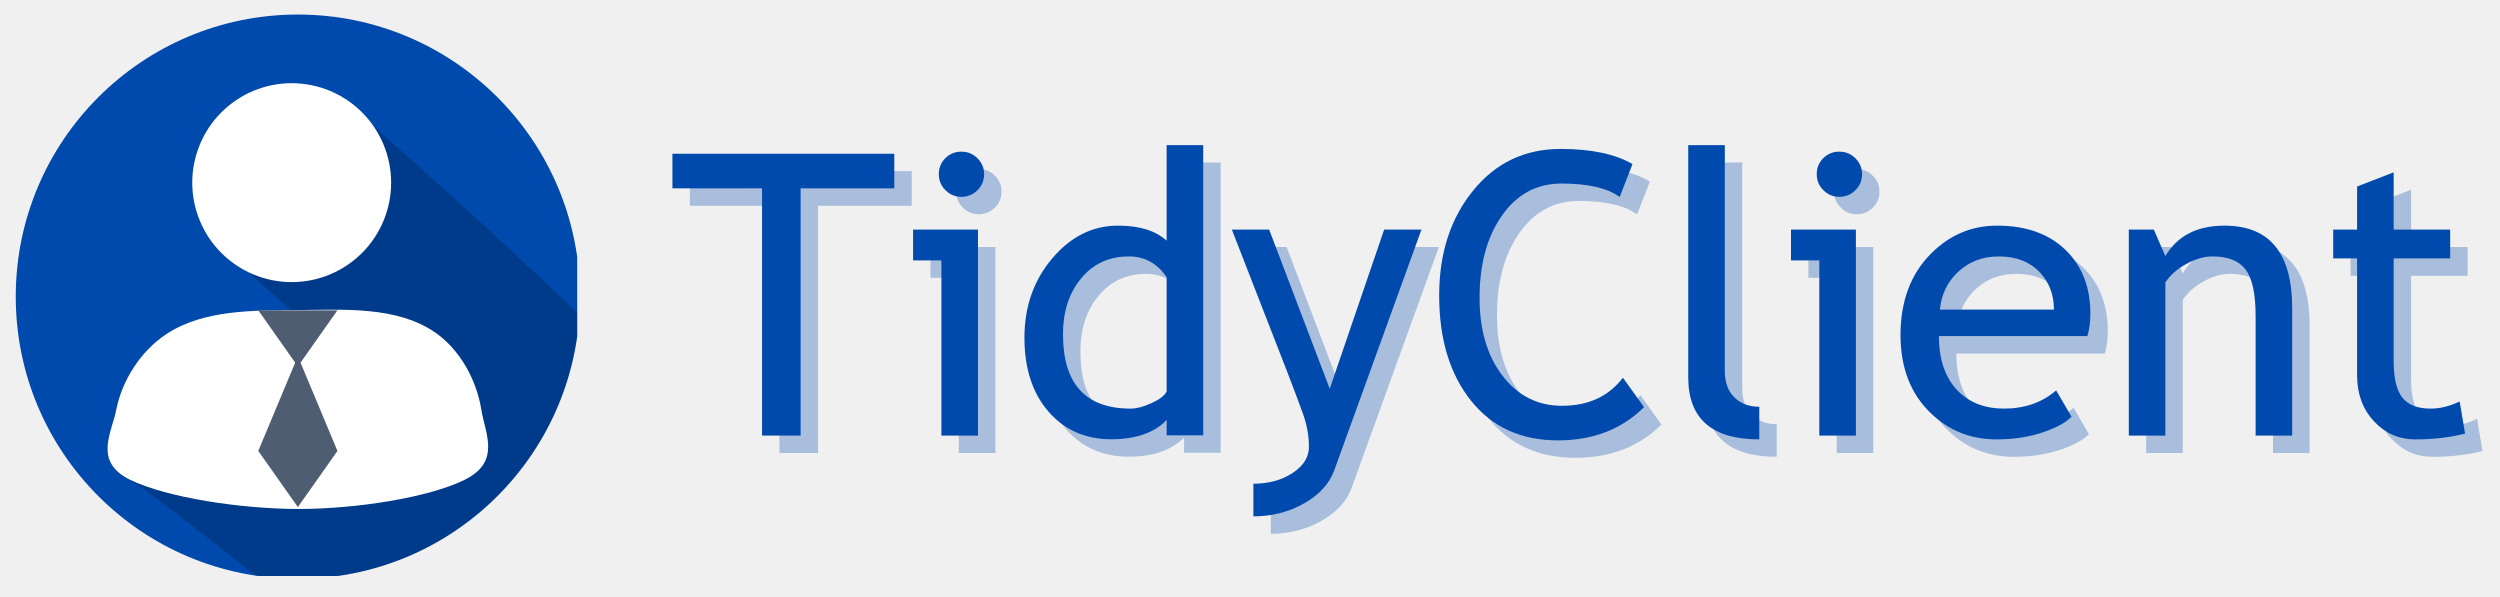
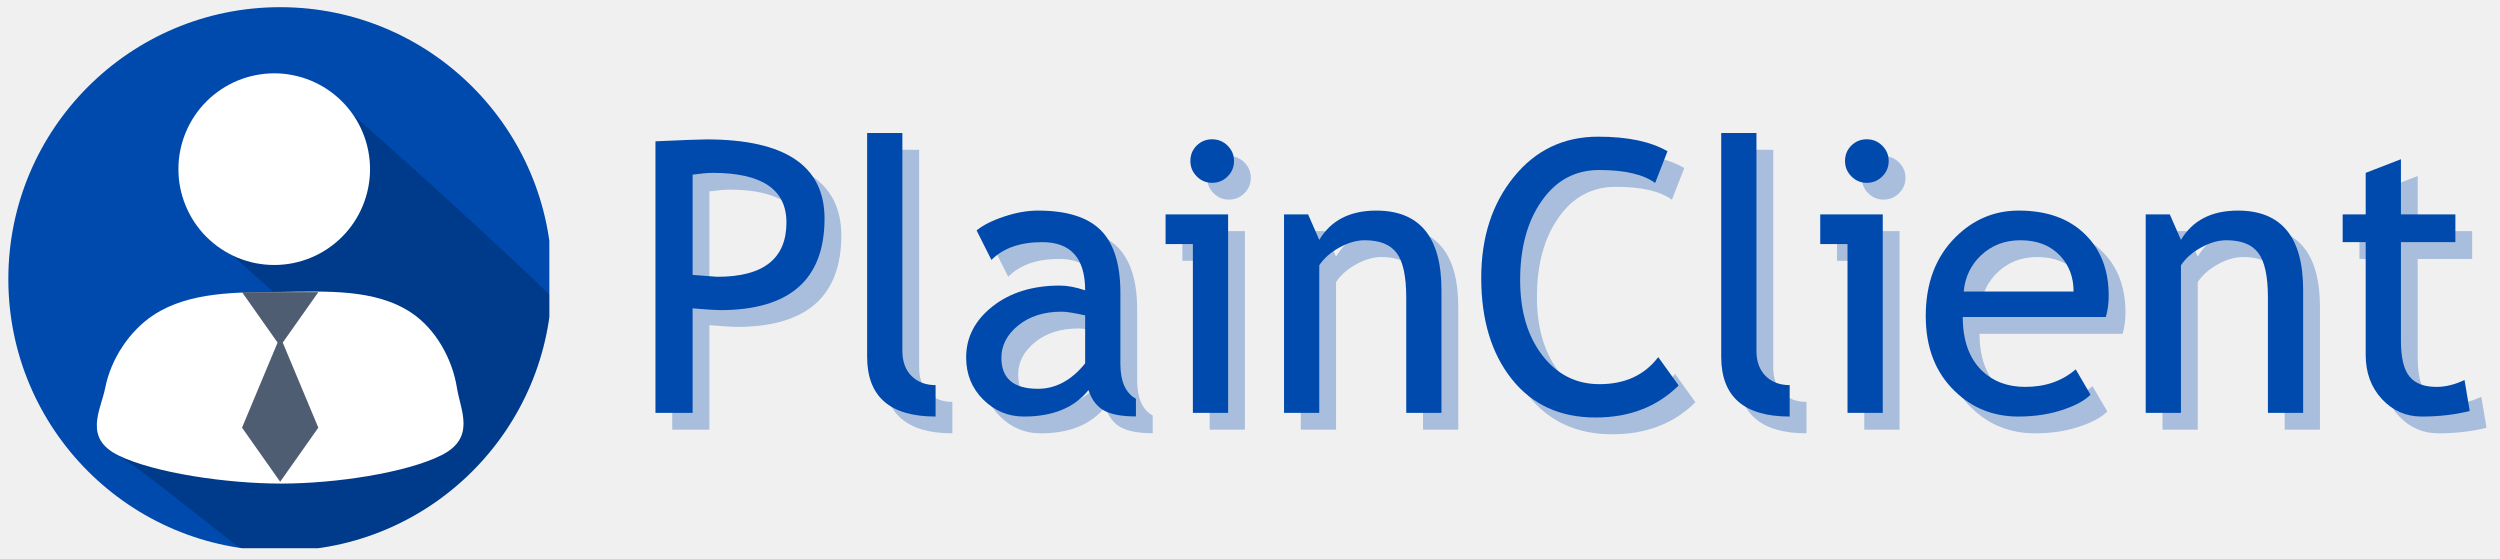
- <svg xmlns="http://www.w3.org/2000/svg" version="1.0" preserveAspectRatio="xMidYMid meet" viewBox="23.85 149.85 317.25 75.75" zoomAndPan="magnify" style="max-height: 500px" width="317.25" height="75.75">
+ <svg xmlns="http://www.w3.org/2000/svg" version="1.0" preserveAspectRatio="xMidYMid meet" viewBox="24.75 150.75 329.25 73.5" zoomAndPan="magnify" style="max-height: 500px" width="329.25" height="73.5">
  <defs>
    <g />
-     <clipPath id="a4664de661">
+     <clipPath id="7b4471a3df">
      <path clip-rule="nonzero" d="M 25.848 151.695 L 97.098 151.695 L 97.098 222.945 L 25.848 222.945 Z M 25.848 151.695" />
    </clipPath>
-     <clipPath id="9c352d39b5">
+     <clipPath id="6e490b4bda">
      <path clip-rule="nonzero" d="M 37 160 L 97.098 160 L 97.098 222.945 L 37 222.945 Z M 37 160" />
    </clipPath>
  </defs>
-   <g clip-path="url(#a4664de661)">
+   <g clip-path="url(#7b4471a3df)">
    <path fill-rule="nonzero" fill-opacity="1" d="M 97.449 187.496 C 97.449 207.27 81.422 223.297 61.648 223.297 C 41.875 223.297 25.848 207.27 25.848 187.496 C 25.848 167.727 41.875 151.695 61.648 151.695 C 81.422 151.695 97.449 167.727 97.449 187.496" fill="#004aad" />
  </g>
-   <g clip-path="url(#9c352d39b5)">
+   <g clip-path="url(#6e490b4bda)">
    <path fill-rule="nonzero" fill-opacity="0.196" d="M 60.863 160.453 C 53.895 160.453 48.246 166.102 48.246 173.074 C 48.246 174.289 48.812 177.68 50.039 179.555 C 50.039 179.555 54.641 183.766 60.852 189.312 C 55.402 189.355 49.477 189.379 44.973 192.34 C 41.77 194.445 39.352 198.16 38.609 201.922 C 38.02 204.895 35.668 208.559 40.375 210.844 C 42.297 211.777 48.805 217.035 56.266 222.895 C 58.023 223.156 59.816 223.297 61.648 223.297 C 80.648 223.297 96.18 208.492 97.367 189.793 C 83.828 176.746 66.734 161.898 66.734 161.898 C 64.977 160.914 61.93 160.453 60.863 160.453 Z M 60.863 160.453" fill="#000000" />
  </g>
  <path fill-rule="nonzero" fill-opacity="1" d="M 73.484 173.027 C 73.484 173.855 73.402 174.676 73.242 175.488 C 73.082 176.301 72.84 177.09 72.523 177.855 C 72.207 178.621 71.816 179.352 71.359 180.039 C 70.898 180.727 70.375 181.367 69.789 181.953 C 69.203 182.535 68.566 183.059 67.875 183.52 C 67.188 183.98 66.461 184.371 65.695 184.688 C 64.93 185.004 64.141 185.242 63.328 185.406 C 62.516 185.566 61.695 185.648 60.863 185.648 C 60.035 185.648 59.215 185.566 58.402 185.406 C 57.59 185.242 56.801 185.004 56.035 184.688 C 55.27 184.371 54.543 183.98 53.855 183.52 C 53.164 183.059 52.527 182.535 51.941 181.953 C 51.355 181.367 50.832 180.727 50.371 180.039 C 49.91 179.352 49.523 178.621 49.207 177.855 C 48.891 177.09 48.648 176.301 48.488 175.488 C 48.324 174.676 48.246 173.855 48.246 173.027 C 48.246 172.199 48.324 171.379 48.488 170.566 C 48.648 169.754 48.891 168.965 49.207 168.199 C 49.523 167.434 49.91 166.707 50.371 166.016 C 50.832 165.328 51.355 164.691 51.941 164.105 C 52.527 163.52 53.164 162.996 53.855 162.535 C 54.543 162.074 55.27 161.688 56.035 161.367 C 56.801 161.051 57.59 160.812 58.402 160.652 C 59.215 160.488 60.035 160.406 60.863 160.406 C 61.695 160.406 62.516 160.488 63.328 160.652 C 64.141 160.812 64.93 161.051 65.695 161.367 C 66.461 161.688 67.188 162.074 67.875 162.535 C 68.566 162.996 69.203 163.52 69.789 164.105 C 70.375 164.691 70.898 165.328 71.359 166.016 C 71.816 166.707 72.207 167.434 72.523 168.199 C 72.84 168.965 73.082 169.754 73.242 170.566 C 73.402 171.379 73.484 172.199 73.484 173.027 Z M 73.484 173.027" fill="#ffffff" />
  <path fill-rule="nonzero" fill-opacity="1" d="M 84.926 201.816 C 85.402 204.824 87.461 208.422 82.859 210.715 C 78.254 213.008 68.984 214.438 61.766 214.438 C 54.547 214.438 45.078 213.023 40.371 210.742 C 35.668 208.457 38.02 204.793 38.609 201.816 C 39.352 198.055 41.77 194.344 44.973 192.238 C 49.727 189.113 56.078 189.25 61.766 189.195 C 67.578 189.141 74.164 188.723 78.98 191.977 C 82.16 194.121 84.324 198.031 84.926 201.816 Z M 84.926 201.816" fill="#ffffff" />
  <path fill-rule="nonzero" fill-opacity="1" d="M 61.648 214.199 L 56.625 207.074 L 61.648 195.055 L 66.672 207.074 Z M 61.648 196.352 L 56.625 189.227 L 66.672 189.227 Z M 61.648 196.352" fill="#4f5d73" />
  <g fill-opacity="0.302" fill="#004aad">
-     <g transform="translate(110.9524, 207.3347)">
+     <g transform="translate(109.6282, 207.3347)">
      <g>
-         <path d="M 16.703 -31.375 L 16.703 0 L 11.812 0 L 11.812 -31.375 L 0.438 -31.375 L 0.438 -35.766 L 28.594 -35.766 L 28.594 -31.375 Z M 16.703 -31.375" />
+         <path d="M 8.547 -13.766 L 8.547 0 L 3.656 0 L 3.656 -35.766 C 7.352 -35.93 9.586 -36.016 10.359 -36.016 C 20.734 -36.016 25.922 -32.539 25.922 -25.594 C 25.922 -17.551 21.332 -13.531 12.156 -13.531 C 11.602 -13.531 10.398 -13.609 8.547 -13.766 Z M 8.547 -31.375 L 8.547 -18.172 C 10.609 -18.004 11.695 -17.922 11.812 -17.922 C 17.875 -17.922 20.906 -20.305 20.906 -25.078 C 20.906 -29.43 17.672 -31.609 11.203 -31.609 C 10.555 -31.609 9.672 -31.531 8.547 -31.375 Z M 8.547 -31.375" />
      </g>
    </g>
  </g>
  <g fill-opacity="0.302" fill="#004aad">
-     <g transform="translate(139.9762, 207.3347)">
+     <g transform="translate(137.5047, 207.3347)">
+       <g>
+         <path d="M 3.656 -7.391 L 3.656 -36.859 L 8.297 -36.859 L 8.297 -8.172 C 8.297 -6.773 8.695 -5.672 9.5 -4.859 C 10.312 -4.055 11.367 -3.656 12.672 -3.656 L 12.672 0.484 C 6.66 0.484 3.656 -2.141 3.656 -7.391 Z M 3.656 -7.391" />
+       </g>
+     </g>
+   </g>
+   <g fill-opacity="0.302" fill="#004aad">
+     <g transform="translate(152.2485, 207.3347)">
+       <g>
+         <path d="M 18.062 -3 C 16.207 -0.676 13.367 0.484 9.547 0.484 C 7.492 0.484 5.711 -0.258 4.203 -1.75 C 2.703 -3.238 1.953 -5.086 1.953 -7.297 C 1.953 -9.953 3.109 -12.191 5.422 -14.016 C 7.742 -15.848 10.707 -16.766 14.312 -16.766 C 15.281 -16.766 16.383 -16.555 17.625 -16.141 C 17.625 -20.367 15.738 -22.484 11.969 -22.484 C 9.07 -22.484 6.844 -21.703 5.281 -20.141 L 3.328 -24.031 C 4.203 -24.738 5.414 -25.348 6.969 -25.859 C 8.52 -26.379 10.004 -26.641 11.422 -26.641 C 15.211 -26.641 17.969 -25.773 19.688 -24.047 C 21.406 -22.316 22.266 -19.578 22.266 -15.828 L 22.266 -6.453 C 22.266 -4.148 22.945 -2.617 24.312 -1.859 L 24.312 0.469 C 22.426 0.469 21.016 0.203 20.078 -0.328 C 19.141 -0.867 18.469 -1.758 18.062 -3 Z M 17.625 -12.844 C 16.164 -13.164 15.141 -13.328 14.547 -13.328 C 12.203 -13.328 10.289 -12.723 8.812 -11.516 C 7.332 -10.316 6.594 -8.895 6.594 -7.25 C 6.594 -4.531 8.195 -3.172 11.406 -3.172 C 13.75 -3.172 15.82 -4.285 17.625 -6.516 Z M 17.625 -12.844" />
+       </g>
+     </g>
+   </g>
+   <g fill-opacity="0.302" fill="#004aad">
+     <g transform="translate(178.5139, 207.3347)">
      <g>
        <path d="M 8.078 -36.031 C 8.879 -36.031 9.562 -35.75 10.125 -35.188 C 10.688 -34.625 10.969 -33.953 10.969 -33.172 C 10.969 -32.379 10.688 -31.703 10.125 -31.141 C 9.562 -30.578 8.879 -30.297 8.078 -30.297 C 7.297 -30.297 6.625 -30.578 6.062 -31.141 C 5.5 -31.703 5.219 -32.379 5.219 -33.172 C 5.219 -33.973 5.492 -34.648 6.047 -35.203 C 6.609 -35.754 7.285 -36.031 8.078 -36.031 Z M 5.547 0 L 5.547 -22.234 L 1.953 -22.234 L 1.953 -26.141 L 10.188 -26.141 L 10.188 0 Z M 5.547 0" />
      </g>
    </g>
  </g>
  <g fill-opacity="0.302" fill="#004aad">
-     <g transform="translate(154.2318, 207.3347)">
+     <g transform="translate(192.7695, 207.3347)">
      <g>
-         <path d="M 19.875 -0.031 L 19.875 -1.953 C 18.258 -0.336 15.914 0.469 12.844 0.469 C 9.57 0.469 6.914 -0.703 4.875 -3.047 C 2.844 -5.391 1.828 -8.516 1.828 -12.422 C 1.828 -16.348 3 -19.695 5.344 -22.469 C 7.688 -25.25 10.477 -26.641 13.719 -26.641 C 16.426 -26.641 18.477 -26.004 19.875 -24.734 L 19.875 -36.859 L 24.516 -36.859 L 24.516 -0.031 Z M 19.875 -20.094 C 18.695 -21.852 17.094 -22.734 15.062 -22.734 C 12.57 -22.734 10.555 -21.801 9.016 -19.938 C 7.484 -18.082 6.719 -15.723 6.719 -12.859 C 6.719 -6.566 9.582 -3.422 15.312 -3.422 C 16.039 -3.422 16.914 -3.648 17.938 -4.109 C 18.969 -4.578 19.613 -5.07 19.875 -5.594 Z M 19.875 -20.094" />
+         <path d="M 19.391 0 L 19.391 -15.203 C 19.391 -17.992 18.969 -19.945 18.125 -21.062 C 17.289 -22.176 15.891 -22.734 13.922 -22.734 C 12.859 -22.734 11.75 -22.414 10.594 -21.781 C 9.438 -21.145 8.551 -20.363 7.938 -19.438 L 7.938 0 L 3.297 0 L 3.297 -26.141 L 6.469 -26.141 L 7.938 -22.781 C 9.469 -25.352 11.969 -26.641 15.438 -26.641 C 21.164 -26.641 24.031 -23.156 24.031 -16.188 L 24.031 0 Z M 19.391 0" />
      </g>
    </g>
  </g>
  <g fill-opacity="0.302" fill="#004aad">
-     <g transform="translate(182.0839, 207.3347)">
-       <g>
-         <path d="M 13.281 4.438 C 12.676 6.102 11.41 7.488 9.484 8.594 C 7.555 9.695 5.406 10.25 3.031 10.25 L 3.031 6.109 C 4.969 6.109 6.625 5.656 8 4.75 C 9.383 3.844 10.078 2.738 10.078 1.438 C 10.078 0.008 9.82 -1.398 9.312 -2.797 C 8.812 -4.191 8.164 -5.91 7.375 -7.953 L 0.297 -26.141 L 5.031 -26.141 L 12.719 -5.938 L 19.625 -26.141 L 24.359 -26.141 Z M 13.281 4.438" />
-       </g>
-     </g>
-   </g>
-   <g fill-opacity="0.302" fill="#004aad">
-     <g transform="translate(206.7383, 207.3347)">
+     <g transform="translate(220.0846, 207.3347)">
      <g>
        <path d="M 26.484 -34.453 L 24.859 -30.281 C 23.297 -31.414 20.836 -31.984 17.484 -31.984 C 14.336 -31.984 11.816 -30.629 9.922 -27.922 C 8.023 -25.223 7.078 -21.742 7.078 -17.484 C 7.078 -13.41 8.051 -10.109 10 -7.578 C 11.945 -5.047 14.457 -3.781 17.531 -3.781 C 20.883 -3.781 23.461 -4.969 25.266 -7.344 L 27.953 -3.609 C 25.117 -0.797 21.473 0.609 17.016 0.609 C 12.348 0.609 8.672 -1.07 5.984 -4.438 C 3.297 -7.812 1.953 -12.258 1.953 -17.781 C 1.953 -23.113 3.383 -27.547 6.25 -31.078 C 9.113 -34.609 12.816 -36.375 17.359 -36.375 C 21.242 -36.375 24.285 -35.734 26.484 -34.453 Z M 26.484 -34.453" />
      </g>
    </g>
  </g>
  <g fill-opacity="0.302" fill="#004aad">
-     <g transform="translate(236.6408, 207.3347)">
+     <g transform="translate(249.9871, 207.3347)">
      <g>
        <path d="M 3.656 -7.391 L 3.656 -36.859 L 8.297 -36.859 L 8.297 -8.172 C 8.297 -6.773 8.695 -5.672 9.5 -4.859 C 10.312 -4.055 11.367 -3.656 12.672 -3.656 L 12.672 0.484 C 6.66 0.484 3.656 -2.141 3.656 -7.391 Z M 3.656 -7.391" />
      </g>
    </g>
  </g>
  <g fill-opacity="0.302" fill="#004aad">
-     <g transform="translate(251.3846, 207.3347)">
+     <g transform="translate(264.7309, 207.3347)">
      <g>
        <path d="M 8.078 -36.031 C 8.879 -36.031 9.562 -35.75 10.125 -35.188 C 10.688 -34.625 10.969 -33.953 10.969 -33.172 C 10.969 -32.379 10.688 -31.703 10.125 -31.141 C 9.562 -30.578 8.879 -30.297 8.078 -30.297 C 7.297 -30.297 6.625 -30.578 6.062 -31.141 C 5.5 -31.703 5.219 -32.379 5.219 -33.172 C 5.219 -33.973 5.492 -34.648 6.047 -35.203 C 6.609 -35.754 7.285 -36.031 8.078 -36.031 Z M 5.547 0 L 5.547 -22.234 L 1.953 -22.234 L 1.953 -26.141 L 10.188 -26.141 L 10.188 0 Z M 5.547 0" />
      </g>
    </g>
  </g>
  <g fill-opacity="0.302" fill="#004aad">
-     <g transform="translate(265.6402, 207.3347)">
+     <g transform="translate(278.9865, 207.3347)">
      <g>
        <path d="M 25.312 -12.625 L 6.469 -12.625 C 6.469 -9.562 7.305 -7.207 8.984 -5.562 C 10.461 -4.133 12.367 -3.422 14.703 -3.422 C 17.348 -3.422 19.562 -4.191 21.344 -5.734 L 23.297 -2.391 C 22.578 -1.672 21.477 -1.051 20 -0.531 C 18.145 0.145 16.078 0.484 13.797 0.484 C 10.504 0.484 7.711 -0.629 5.422 -2.859 C 2.867 -5.316 1.594 -8.617 1.594 -12.766 C 1.594 -17.078 2.898 -20.535 5.516 -23.141 C 7.859 -25.473 10.633 -26.641 13.844 -26.641 C 17.57 -26.641 20.492 -25.586 22.609 -23.484 C 24.66 -21.461 25.688 -18.785 25.688 -15.453 C 25.688 -14.43 25.562 -13.488 25.312 -12.625 Z M 14.062 -22.734 C 12 -22.734 10.266 -22.066 8.859 -20.734 C 7.523 -19.461 6.77 -17.879 6.594 -15.984 L 21.062 -15.984 C 21.062 -17.859 20.477 -19.422 19.312 -20.672 C 18.031 -22.047 16.281 -22.734 14.062 -22.734 Z M 14.062 -22.734" />
      </g>
    </g>
  </g>
  <g fill-opacity="0.302" fill="#004aad">
-     <g transform="translate(292.9064, 207.3347)">
+     <g transform="translate(306.2528, 207.3347)">
      <g>
        <path d="M 19.391 0 L 19.391 -15.203 C 19.391 -17.992 18.969 -19.945 18.125 -21.062 C 17.289 -22.176 15.891 -22.734 13.922 -22.734 C 12.859 -22.734 11.75 -22.414 10.594 -21.781 C 9.438 -21.145 8.551 -20.363 7.938 -19.438 L 7.938 0 L 3.297 0 L 3.297 -26.141 L 6.469 -26.141 L 7.938 -22.781 C 9.469 -25.352 11.969 -26.641 15.438 -26.641 C 21.164 -26.641 24.031 -23.156 24.031 -16.188 L 24.031 0 Z M 19.391 0" />
      </g>
    </g>
  </g>
  <g fill-opacity="0.302" fill="#004aad">
-     <g transform="translate(320.2215, 207.3347)">
+     <g transform="translate(333.5678, 207.3347)">
      <g>
        <path d="M 4.953 -22.484 L 1.922 -22.484 L 1.922 -26.141 L 4.953 -26.141 L 4.953 -31.609 L 9.594 -33.406 L 9.594 -26.141 L 16.766 -26.141 L 16.766 -22.484 L 9.594 -22.484 L 9.594 -9.5 C 9.594 -7.301 9.961 -5.738 10.703 -4.812 C 11.441 -3.883 12.633 -3.422 14.281 -3.422 C 15.469 -3.422 16.695 -3.723 17.969 -4.328 L 18.656 -0.25 C 16.727 0.238 14.617 0.484 12.328 0.484 C 10.266 0.484 8.52 -0.281 7.094 -1.812 C 5.664 -3.352 4.953 -5.297 4.953 -7.641 Z M 4.953 -22.484" />
      </g>
    </g>
  </g>
  <g fill-opacity="1" fill="#004aad">
-     <g transform="translate(108.7428, 205.125)">
+     <g transform="translate(107.4186, 205.125)">
      <g>
-         <path d="M 16.703 -31.375 L 16.703 0 L 11.812 0 L 11.812 -31.375 L 0.438 -31.375 L 0.438 -35.766 L 28.594 -35.766 L 28.594 -31.375 Z M 16.703 -31.375" />
+         <path d="M 8.547 -13.766 L 8.547 0 L 3.656 0 L 3.656 -35.766 C 7.352 -35.93 9.586 -36.016 10.359 -36.016 C 20.734 -36.016 25.922 -32.539 25.922 -25.594 C 25.922 -17.551 21.332 -13.531 12.156 -13.531 C 11.602 -13.531 10.398 -13.609 8.547 -13.766 Z M 8.547 -31.375 L 8.547 -18.172 C 10.609 -18.004 11.695 -17.922 11.812 -17.922 C 17.875 -17.922 20.906 -20.305 20.906 -25.078 C 20.906 -29.43 17.672 -31.609 11.203 -31.609 C 10.555 -31.609 9.672 -31.531 8.547 -31.375 Z M 8.547 -31.375" />
      </g>
    </g>
  </g>
  <g fill-opacity="1" fill="#004aad">
-     <g transform="translate(137.7666, 205.125)">
+     <g transform="translate(135.2951, 205.125)">
+       <g>
+         <path d="M 3.656 -7.391 L 3.656 -36.859 L 8.297 -36.859 L 8.297 -8.172 C 8.297 -6.773 8.695 -5.672 9.5 -4.859 C 10.312 -4.055 11.367 -3.656 12.672 -3.656 L 12.672 0.484 C 6.66 0.484 3.656 -2.141 3.656 -7.391 Z M 3.656 -7.391" />
+       </g>
+     </g>
+   </g>
+   <g fill-opacity="1" fill="#004aad">
+     <g transform="translate(150.0388, 205.125)">
+       <g>
+         <path d="M 18.062 -3 C 16.207 -0.676 13.367 0.484 9.547 0.484 C 7.492 0.484 5.711 -0.258 4.203 -1.75 C 2.703 -3.238 1.953 -5.086 1.953 -7.297 C 1.953 -9.953 3.109 -12.191 5.422 -14.016 C 7.742 -15.848 10.707 -16.766 14.312 -16.766 C 15.281 -16.766 16.383 -16.555 17.625 -16.141 C 17.625 -20.367 15.738 -22.484 11.969 -22.484 C 9.07 -22.484 6.844 -21.703 5.281 -20.141 L 3.328 -24.031 C 4.203 -24.738 5.414 -25.348 6.969 -25.859 C 8.52 -26.379 10.004 -26.641 11.422 -26.641 C 15.211 -26.641 17.969 -25.773 19.688 -24.047 C 21.406 -22.316 22.266 -19.578 22.266 -15.828 L 22.266 -6.453 C 22.266 -4.148 22.945 -2.617 24.312 -1.859 L 24.312 0.469 C 22.426 0.469 21.016 0.203 20.078 -0.328 C 19.141 -0.867 18.469 -1.758 18.062 -3 Z M 17.625 -12.844 C 16.164 -13.164 15.141 -13.328 14.547 -13.328 C 12.203 -13.328 10.289 -12.723 8.812 -11.516 C 7.332 -10.316 6.594 -8.895 6.594 -7.25 C 6.594 -4.531 8.195 -3.172 11.406 -3.172 C 13.75 -3.172 15.82 -4.285 17.625 -6.516 Z M 17.625 -12.844" />
+       </g>
+     </g>
+   </g>
+   <g fill-opacity="1" fill="#004aad">
+     <g transform="translate(176.3043, 205.125)">
      <g>
        <path d="M 8.078 -36.031 C 8.879 -36.031 9.562 -35.75 10.125 -35.188 C 10.688 -34.625 10.969 -33.953 10.969 -33.172 C 10.969 -32.379 10.688 -31.703 10.125 -31.141 C 9.562 -30.578 8.879 -30.297 8.078 -30.297 C 7.297 -30.297 6.625 -30.578 6.062 -31.141 C 5.5 -31.703 5.219 -32.379 5.219 -33.172 C 5.219 -33.973 5.492 -34.648 6.047 -35.203 C 6.609 -35.754 7.285 -36.031 8.078 -36.031 Z M 5.547 0 L 5.547 -22.234 L 1.953 -22.234 L 1.953 -26.141 L 10.188 -26.141 L 10.188 0 Z M 5.547 0" />
      </g>
    </g>
  </g>
  <g fill-opacity="1" fill="#004aad">
-     <g transform="translate(152.0221, 205.125)">
+     <g transform="translate(190.5599, 205.125)">
      <g>
-         <path d="M 19.875 -0.031 L 19.875 -1.953 C 18.258 -0.336 15.914 0.469 12.844 0.469 C 9.57 0.469 6.914 -0.703 4.875 -3.047 C 2.844 -5.391 1.828 -8.516 1.828 -12.422 C 1.828 -16.348 3 -19.695 5.344 -22.469 C 7.688 -25.25 10.477 -26.641 13.719 -26.641 C 16.426 -26.641 18.477 -26.004 19.875 -24.734 L 19.875 -36.859 L 24.516 -36.859 L 24.516 -0.031 Z M 19.875 -20.094 C 18.695 -21.852 17.094 -22.734 15.062 -22.734 C 12.57 -22.734 10.555 -21.801 9.016 -19.938 C 7.484 -18.082 6.719 -15.723 6.719 -12.859 C 6.719 -6.566 9.582 -3.422 15.312 -3.422 C 16.039 -3.422 16.914 -3.648 17.938 -4.109 C 18.969 -4.578 19.613 -5.07 19.875 -5.594 Z M 19.875 -20.094" />
+         <path d="M 19.391 0 L 19.391 -15.203 C 19.391 -17.992 18.969 -19.945 18.125 -21.062 C 17.289 -22.176 15.891 -22.734 13.922 -22.734 C 12.859 -22.734 11.75 -22.414 10.594 -21.781 C 9.438 -21.145 8.551 -20.363 7.938 -19.438 L 7.938 0 L 3.297 0 L 3.297 -26.141 L 6.469 -26.141 L 7.938 -22.781 C 9.469 -25.352 11.969 -26.641 15.438 -26.641 C 21.164 -26.641 24.031 -23.156 24.031 -16.188 L 24.031 0 Z M 19.391 0" />
      </g>
    </g>
  </g>
  <g fill-opacity="1" fill="#004aad">
-     <g transform="translate(179.8742, 205.125)">
-       <g>
-         <path d="M 13.281 4.438 C 12.676 6.102 11.41 7.488 9.484 8.594 C 7.555 9.695 5.406 10.25 3.031 10.25 L 3.031 6.109 C 4.969 6.109 6.625 5.656 8 4.75 C 9.383 3.844 10.078 2.738 10.078 1.438 C 10.078 0.008 9.82 -1.398 9.312 -2.797 C 8.812 -4.191 8.164 -5.91 7.375 -7.953 L 0.297 -26.141 L 5.031 -26.141 L 12.719 -5.938 L 19.625 -26.141 L 24.359 -26.141 Z M 13.281 4.438" />
-       </g>
-     </g>
-   </g>
-   <g fill-opacity="1" fill="#004aad">
-     <g transform="translate(204.5286, 205.125)">
+     <g transform="translate(217.8749, 205.125)">
      <g>
        <path d="M 26.484 -34.453 L 24.859 -30.281 C 23.297 -31.414 20.836 -31.984 17.484 -31.984 C 14.336 -31.984 11.816 -30.629 9.922 -27.922 C 8.023 -25.223 7.078 -21.742 7.078 -17.484 C 7.078 -13.41 8.051 -10.109 10 -7.578 C 11.945 -5.047 14.457 -3.781 17.531 -3.781 C 20.883 -3.781 23.461 -4.969 25.266 -7.344 L 27.953 -3.609 C 25.117 -0.797 21.473 0.609 17.016 0.609 C 12.348 0.609 8.672 -1.07 5.984 -4.438 C 3.297 -7.812 1.953 -12.258 1.953 -17.781 C 1.953 -23.113 3.383 -27.547 6.25 -31.078 C 9.113 -34.609 12.816 -36.375 17.359 -36.375 C 21.242 -36.375 24.285 -35.734 26.484 -34.453 Z M 26.484 -34.453" />
      </g>
    </g>
  </g>
  <g fill-opacity="1" fill="#004aad">
-     <g transform="translate(234.4311, 205.125)">
+     <g transform="translate(247.7775, 205.125)">
      <g>
        <path d="M 3.656 -7.391 L 3.656 -36.859 L 8.297 -36.859 L 8.297 -8.172 C 8.297 -6.773 8.695 -5.672 9.5 -4.859 C 10.312 -4.055 11.367 -3.656 12.672 -3.656 L 12.672 0.484 C 6.66 0.484 3.656 -2.141 3.656 -7.391 Z M 3.656 -7.391" />
      </g>
    </g>
  </g>
  <g fill-opacity="1" fill="#004aad">
-     <g transform="translate(249.1749, 205.125)">
+     <g transform="translate(262.5213, 205.125)">
      <g>
        <path d="M 8.078 -36.031 C 8.879 -36.031 9.562 -35.75 10.125 -35.188 C 10.688 -34.625 10.969 -33.953 10.969 -33.172 C 10.969 -32.379 10.688 -31.703 10.125 -31.141 C 9.562 -30.578 8.879 -30.297 8.078 -30.297 C 7.297 -30.297 6.625 -30.578 6.062 -31.141 C 5.5 -31.703 5.219 -32.379 5.219 -33.172 C 5.219 -33.973 5.492 -34.648 6.047 -35.203 C 6.609 -35.754 7.285 -36.031 8.078 -36.031 Z M 5.547 0 L 5.547 -22.234 L 1.953 -22.234 L 1.953 -26.141 L 10.188 -26.141 L 10.188 0 Z M 5.547 0" />
      </g>
    </g>
  </g>
  <g fill-opacity="1" fill="#004aad">
-     <g transform="translate(263.4305, 205.125)">
+     <g transform="translate(276.7768, 205.125)">
      <g>
        <path d="M 25.312 -12.625 L 6.469 -12.625 C 6.469 -9.562 7.305 -7.207 8.984 -5.562 C 10.461 -4.133 12.367 -3.422 14.703 -3.422 C 17.348 -3.422 19.562 -4.191 21.344 -5.734 L 23.297 -2.391 C 22.578 -1.672 21.477 -1.051 20 -0.531 C 18.145 0.145 16.078 0.484 13.797 0.484 C 10.504 0.484 7.711 -0.629 5.422 -2.859 C 2.867 -5.316 1.594 -8.617 1.594 -12.766 C 1.594 -17.078 2.898 -20.535 5.516 -23.141 C 7.859 -25.473 10.633 -26.641 13.844 -26.641 C 17.57 -26.641 20.492 -25.586 22.609 -23.484 C 24.66 -21.461 25.688 -18.785 25.688 -15.453 C 25.688 -14.43 25.562 -13.488 25.312 -12.625 Z M 14.062 -22.734 C 12 -22.734 10.266 -22.066 8.859 -20.734 C 7.523 -19.461 6.77 -17.879 6.594 -15.984 L 21.062 -15.984 C 21.062 -17.859 20.477 -19.422 19.312 -20.672 C 18.031 -22.047 16.281 -22.734 14.062 -22.734 Z M 14.062 -22.734" />
      </g>
    </g>
  </g>
  <g fill-opacity="1" fill="#004aad">
-     <g transform="translate(290.6968, 205.125)">
+     <g transform="translate(304.0431, 205.125)">
      <g>
        <path d="M 19.391 0 L 19.391 -15.203 C 19.391 -17.992 18.969 -19.945 18.125 -21.062 C 17.289 -22.176 15.891 -22.734 13.922 -22.734 C 12.859 -22.734 11.75 -22.414 10.594 -21.781 C 9.438 -21.145 8.551 -20.363 7.938 -19.438 L 7.938 0 L 3.297 0 L 3.297 -26.141 L 6.469 -26.141 L 7.938 -22.781 C 9.469 -25.352 11.969 -26.641 15.438 -26.641 C 21.164 -26.641 24.031 -23.156 24.031 -16.188 L 24.031 0 Z M 19.391 0" />
      </g>
    </g>
  </g>
  <g fill-opacity="1" fill="#004aad">
-     <g transform="translate(318.0118, 205.125)">
+     <g transform="translate(331.3582, 205.125)">
      <g>
        <path d="M 4.953 -22.484 L 1.922 -22.484 L 1.922 -26.141 L 4.953 -26.141 L 4.953 -31.609 L 9.594 -33.406 L 9.594 -26.141 L 16.766 -26.141 L 16.766 -22.484 L 9.594 -22.484 L 9.594 -9.5 C 9.594 -7.301 9.961 -5.738 10.703 -4.812 C 11.441 -3.883 12.633 -3.422 14.281 -3.422 C 15.469 -3.422 16.695 -3.723 17.969 -4.328 L 18.656 -0.25 C 16.727 0.238 14.617 0.484 12.328 0.484 C 10.266 0.484 8.52 -0.281 7.094 -1.812 C 5.664 -3.352 4.953 -5.297 4.953 -7.641 Z M 4.953 -22.484" />
      </g>
    </g>
  </g>
</svg>
